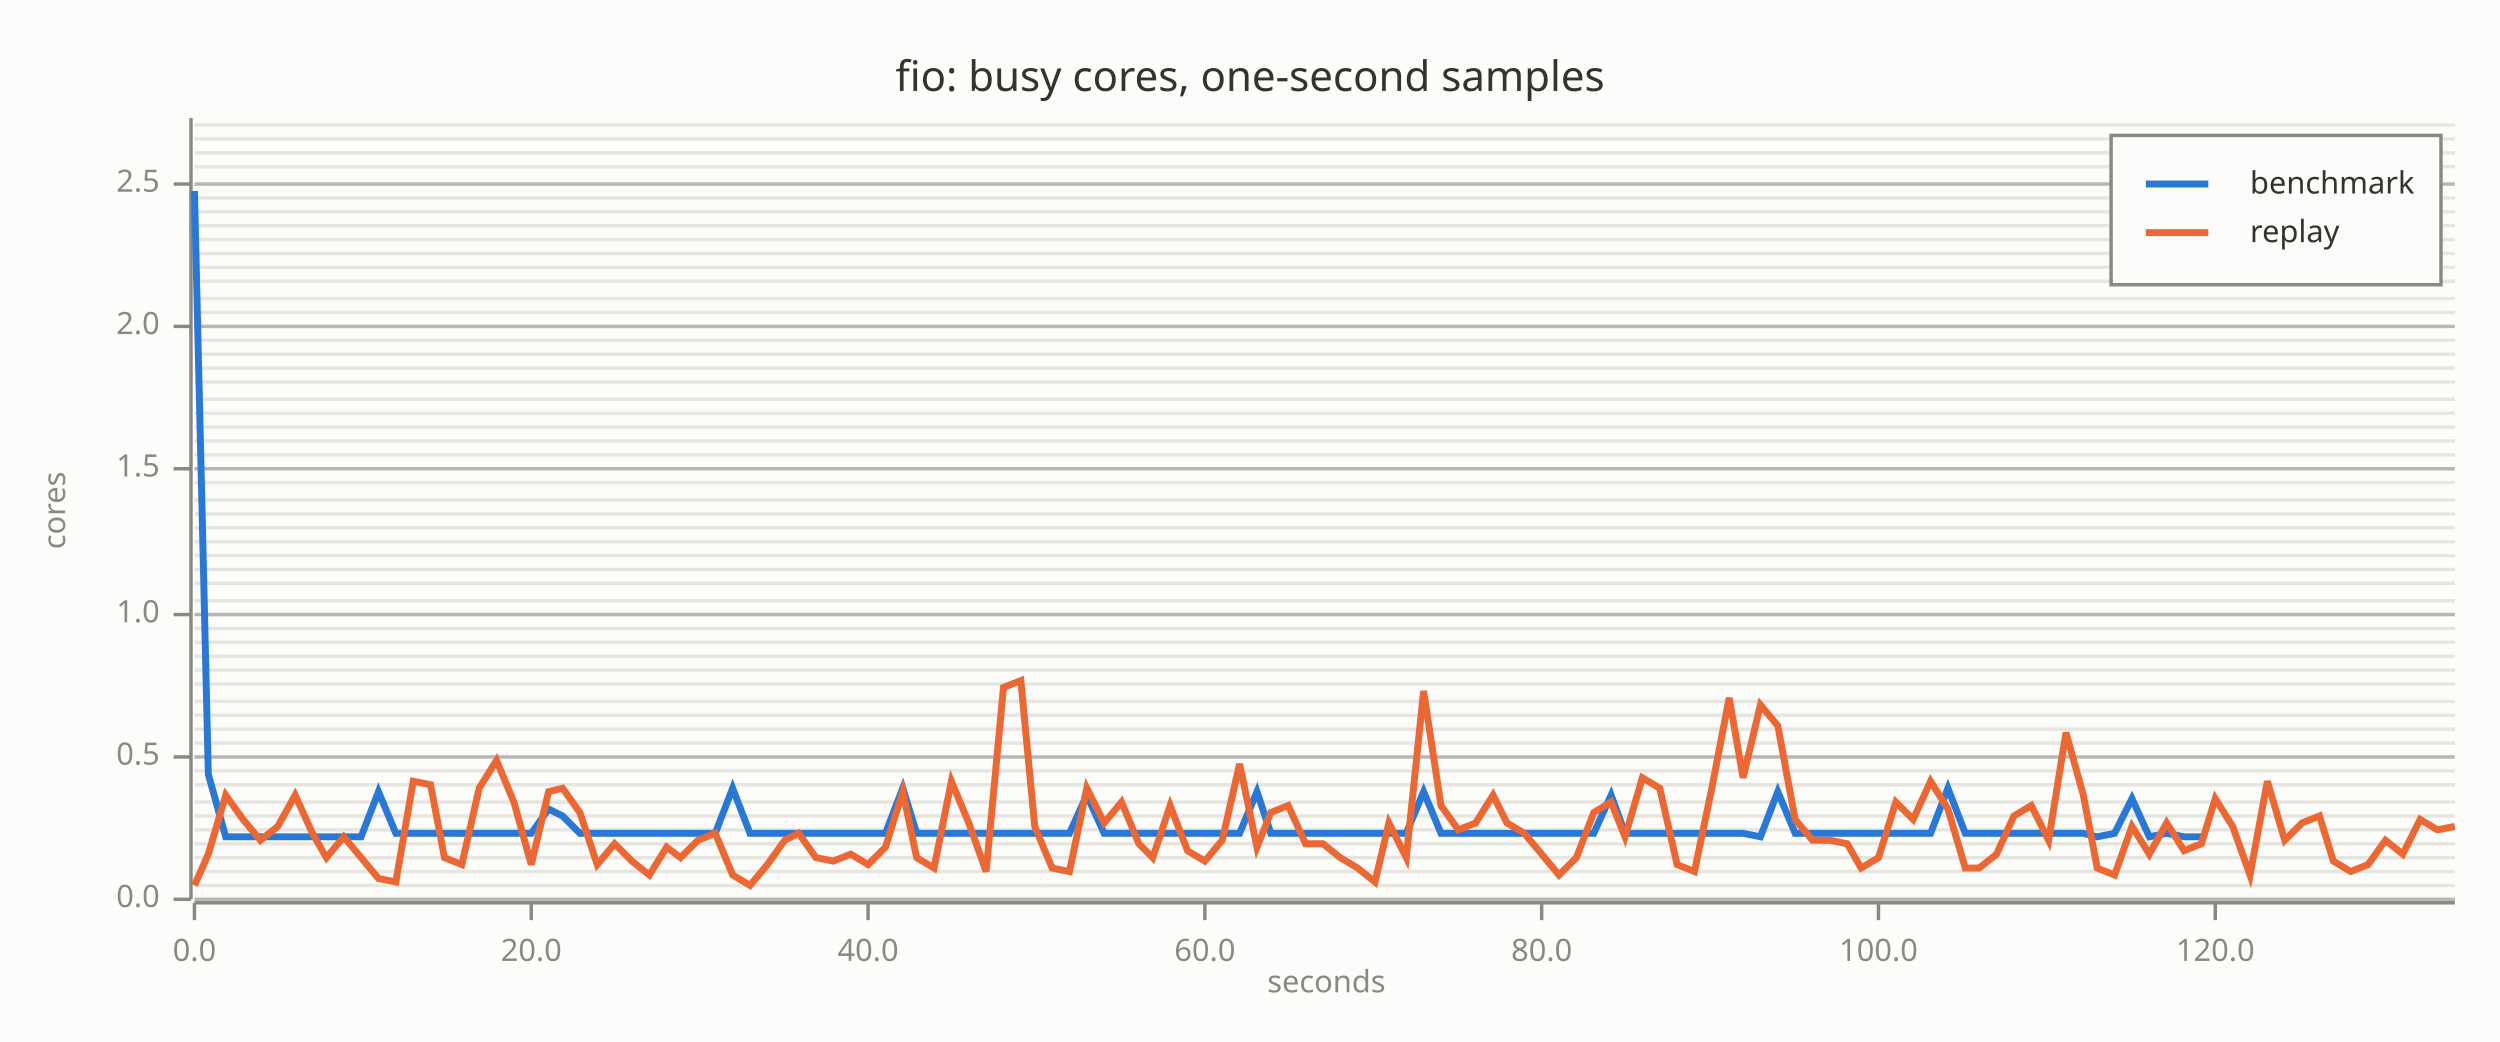
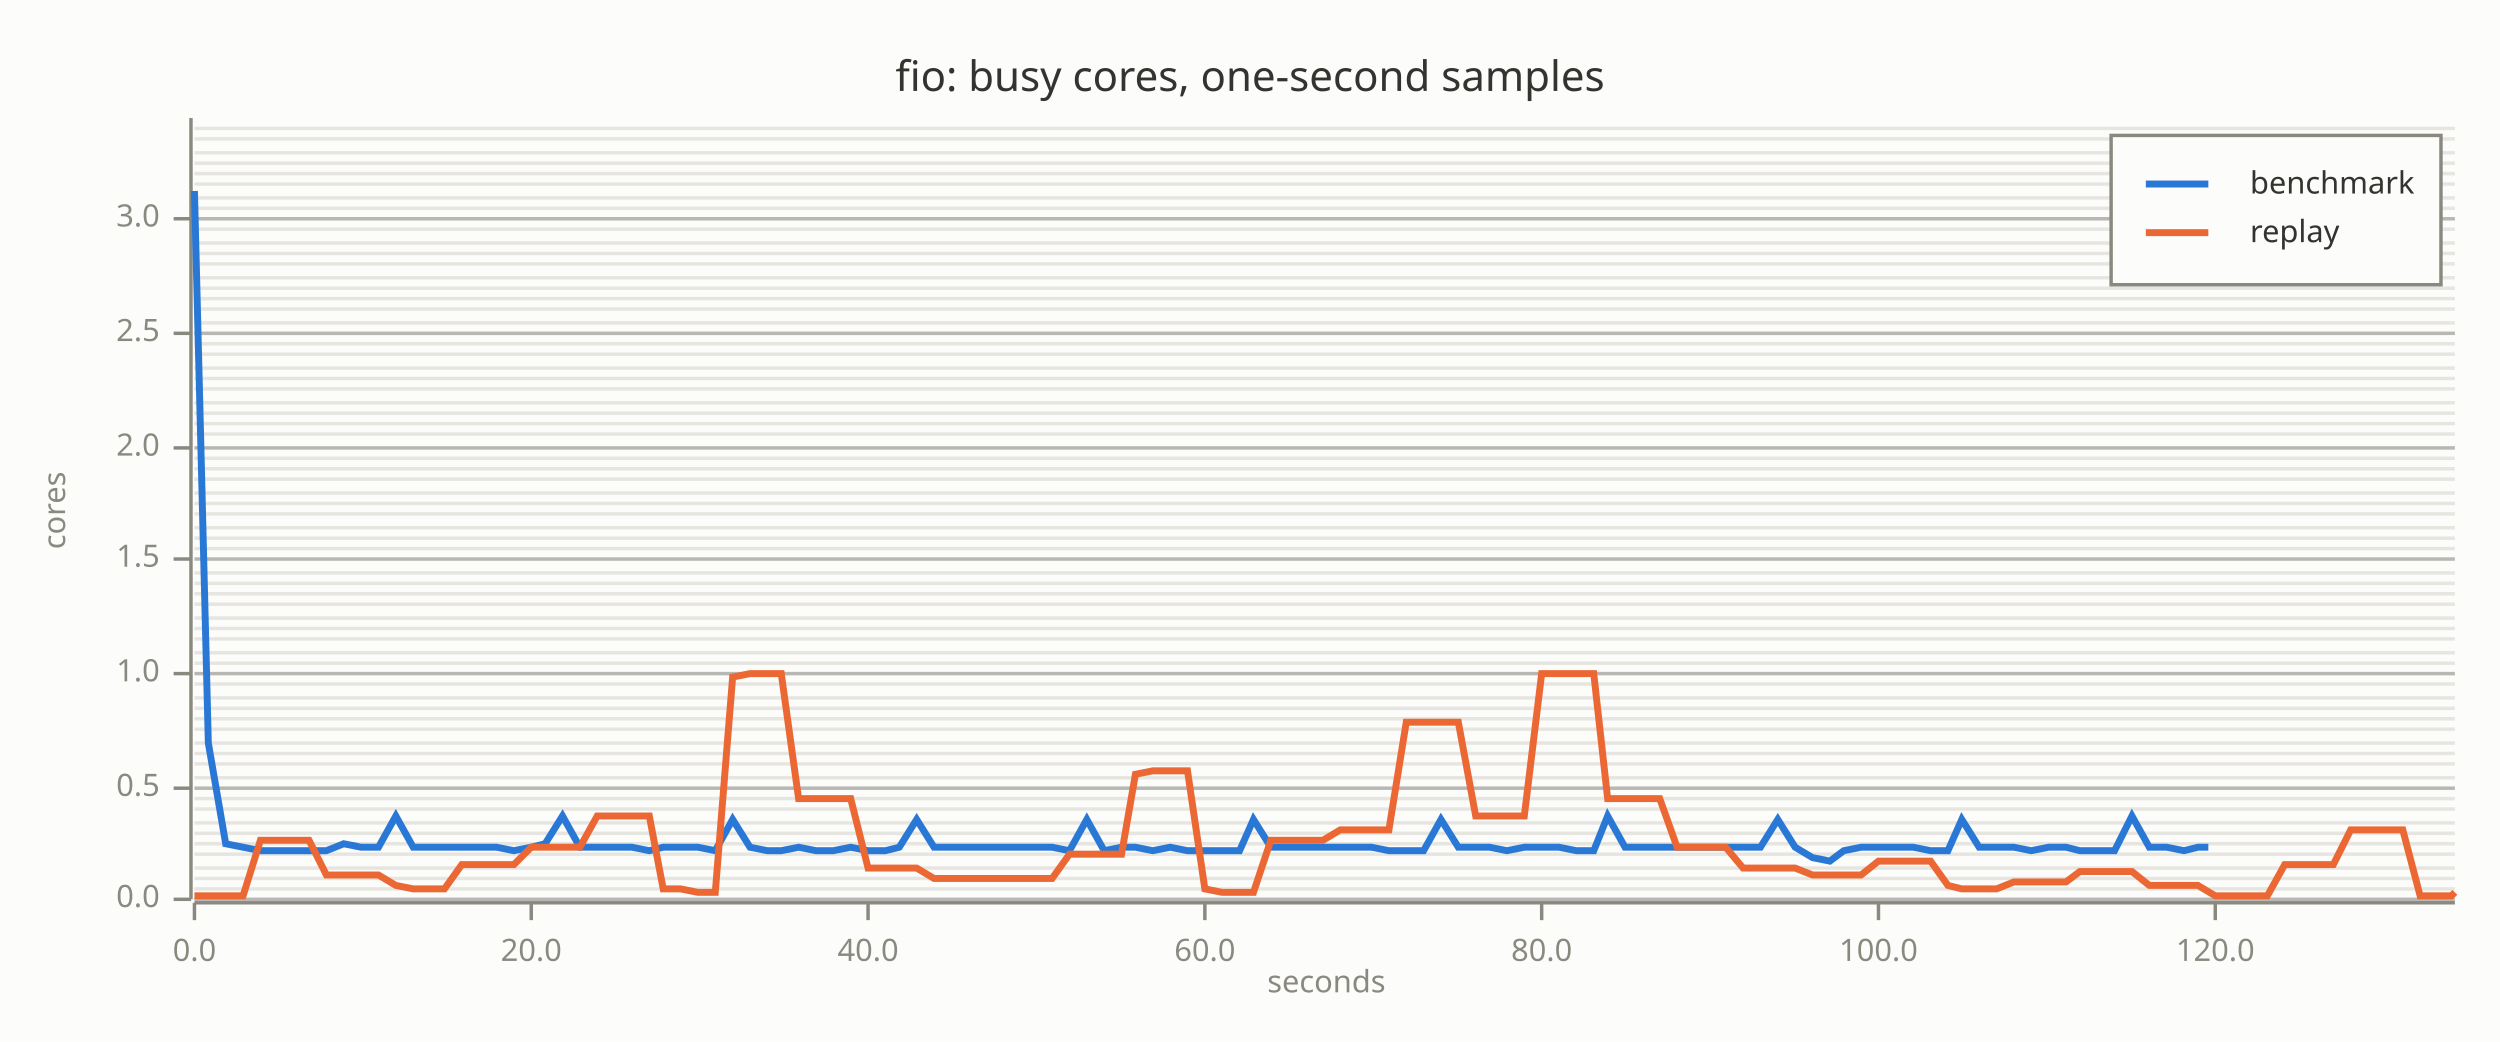
<svg xmlns="http://www.w3.org/2000/svg" width="720" height="300" viewBox="0 0 720 300">
  <rect x="0" y="0" width="720" height="300" opacity="1" fill="#FCFCFB" stroke="none" />
  <text x="360" y="17" dy="0.76em" text-anchor="middle" font-family="sans-serif" font-size="12.097" opacity="1" fill="#333330">
fio: busy cores, one-second samples
</text>
  <line opacity="1" stroke="#E6E5E0" stroke-width="1" x1="56" y1="259" x2="707" y2="259" />
-   <line opacity="1" stroke="#E6E5E0" stroke-width="1" x1="56" y1="255" x2="707" y2="255" />
-   <line opacity="1" stroke="#E6E5E0" stroke-width="1" x1="56" y1="251" x2="707" y2="251" />
-   <line opacity="1" stroke="#E6E5E0" stroke-width="1" x1="56" y1="247" x2="707" y2="247" />
+   <line opacity="1" stroke="#E6E5E0" stroke-width="1" x1="56" y1="256" x2="707" y2="256" />
+   <line opacity="1" stroke="#E6E5E0" stroke-width="1" x1="56" y1="253" x2="707" y2="253" />
+   <line opacity="1" stroke="#E6E5E0" stroke-width="1" x1="56" y1="250" x2="707" y2="250" />
+   <line opacity="1" stroke="#E6E5E0" stroke-width="1" x1="56" y1="246" x2="707" y2="246" />
  <line opacity="1" stroke="#E6E5E0" stroke-width="1" x1="56" y1="243" x2="707" y2="243" />
-   <line opacity="1" stroke="#E6E5E0" stroke-width="1" x1="56" y1="239" x2="707" y2="239" />
-   <line opacity="1" stroke="#E6E5E0" stroke-width="1" x1="56" y1="235" x2="707" y2="235" />
-   <line opacity="1" stroke="#E6E5E0" stroke-width="1" x1="56" y1="231" x2="707" y2="231" />
-   <line opacity="1" stroke="#E6E5E0" stroke-width="1" x1="56" y1="226" x2="707" y2="226" />
-   <line opacity="1" stroke="#E6E5E0" stroke-width="1" x1="56" y1="222" x2="707" y2="222" />
-   <line opacity="1" stroke="#E6E5E0" stroke-width="1" x1="56" y1="218" x2="707" y2="218" />
+   <line opacity="1" stroke="#E6E5E0" stroke-width="1" x1="56" y1="240" x2="707" y2="240" />
+   <line opacity="1" stroke="#E6E5E0" stroke-width="1" x1="56" y1="237" x2="707" y2="237" />
+   <line opacity="1" stroke="#E6E5E0" stroke-width="1" x1="56" y1="233" x2="707" y2="233" />
+   <line opacity="1" stroke="#E6E5E0" stroke-width="1" x1="56" y1="230" x2="707" y2="230" />
+   <line opacity="1" stroke="#E6E5E0" stroke-width="1" x1="56" y1="227" x2="707" y2="227" />
+   <line opacity="1" stroke="#E6E5E0" stroke-width="1" x1="56" y1="224" x2="707" y2="224" />
+   <line opacity="1" stroke="#E6E5E0" stroke-width="1" x1="56" y1="220" x2="707" y2="220" />
+   <line opacity="1" stroke="#E6E5E0" stroke-width="1" x1="56" y1="217" x2="707" y2="217" />
  <line opacity="1" stroke="#E6E5E0" stroke-width="1" x1="56" y1="214" x2="707" y2="214" />
  <line opacity="1" stroke="#E6E5E0" stroke-width="1" x1="56" y1="210" x2="707" y2="210" />
-   <line opacity="1" stroke="#E6E5E0" stroke-width="1" x1="56" y1="206" x2="707" y2="206" />
-   <line opacity="1" stroke="#E6E5E0" stroke-width="1" x1="56" y1="202" x2="707" y2="202" />
+   <line opacity="1" stroke="#E6E5E0" stroke-width="1" x1="56" y1="207" x2="707" y2="207" />
+   <line opacity="1" stroke="#E6E5E0" stroke-width="1" x1="56" y1="204" x2="707" y2="204" />
+   <line opacity="1" stroke="#E6E5E0" stroke-width="1" x1="56" y1="201" x2="707" y2="201" />
  <line opacity="1" stroke="#E6E5E0" stroke-width="1" x1="56" y1="197" x2="707" y2="197" />
-   <line opacity="1" stroke="#E6E5E0" stroke-width="1" x1="56" y1="193" x2="707" y2="193" />
-   <line opacity="1" stroke="#E6E5E0" stroke-width="1" x1="56" y1="189" x2="707" y2="189" />
-   <line opacity="1" stroke="#E6E5E0" stroke-width="1" x1="56" y1="185" x2="707" y2="185" />
+   <line opacity="1" stroke="#E6E5E0" stroke-width="1" x1="56" y1="194" x2="707" y2="194" />
+   <line opacity="1" stroke="#E6E5E0" stroke-width="1" x1="56" y1="191" x2="707" y2="191" />
+   <line opacity="1" stroke="#E6E5E0" stroke-width="1" x1="56" y1="188" x2="707" y2="188" />
+   <line opacity="1" stroke="#E6E5E0" stroke-width="1" x1="56" y1="184" x2="707" y2="184" />
  <line opacity="1" stroke="#E6E5E0" stroke-width="1" x1="56" y1="181" x2="707" y2="181" />
-   <line opacity="1" stroke="#E6E5E0" stroke-width="1" x1="56" y1="177" x2="707" y2="177" />
-   <line opacity="1" stroke="#E6E5E0" stroke-width="1" x1="56" y1="173" x2="707" y2="173" />
+   <line opacity="1" stroke="#E6E5E0" stroke-width="1" x1="56" y1="178" x2="707" y2="178" />
+   <line opacity="1" stroke="#E6E5E0" stroke-width="1" x1="56" y1="174" x2="707" y2="174" />
+   <line opacity="1" stroke="#E6E5E0" stroke-width="1" x1="56" y1="171" x2="707" y2="171" />
  <line opacity="1" stroke="#E6E5E0" stroke-width="1" x1="56" y1="168" x2="707" y2="168" />
-   <line opacity="1" stroke="#E6E5E0" stroke-width="1" x1="56" y1="164" x2="707" y2="164" />
-   <line opacity="1" stroke="#E6E5E0" stroke-width="1" x1="56" y1="160" x2="707" y2="160" />
-   <line opacity="1" stroke="#E6E5E0" stroke-width="1" x1="56" y1="156" x2="707" y2="156" />
+   <line opacity="1" stroke="#E6E5E0" stroke-width="1" x1="56" y1="165" x2="707" y2="165" />
+   <line opacity="1" stroke="#E6E5E0" stroke-width="1" x1="56" y1="161" x2="707" y2="161" />
+   <line opacity="1" stroke="#E6E5E0" stroke-width="1" x1="56" y1="158" x2="707" y2="158" />
+   <line opacity="1" stroke="#E6E5E0" stroke-width="1" x1="56" y1="155" x2="707" y2="155" />
  <line opacity="1" stroke="#E6E5E0" stroke-width="1" x1="56" y1="152" x2="707" y2="152" />
  <line opacity="1" stroke="#E6E5E0" stroke-width="1" x1="56" y1="148" x2="707" y2="148" />
-   <line opacity="1" stroke="#E6E5E0" stroke-width="1" x1="56" y1="144" x2="707" y2="144" />
-   <line opacity="1" stroke="#E6E5E0" stroke-width="1" x1="56" y1="139" x2="707" y2="139" />
+   <line opacity="1" stroke="#E6E5E0" stroke-width="1" x1="56" y1="145" x2="707" y2="145" />
+   <line opacity="1" stroke="#E6E5E0" stroke-width="1" x1="56" y1="142" x2="707" y2="142" />
+   <line opacity="1" stroke="#E6E5E0" stroke-width="1" x1="56" y1="138" x2="707" y2="138" />
  <line opacity="1" stroke="#E6E5E0" stroke-width="1" x1="56" y1="135" x2="707" y2="135" />
-   <line opacity="1" stroke="#E6E5E0" stroke-width="1" x1="56" y1="131" x2="707" y2="131" />
-   <line opacity="1" stroke="#E6E5E0" stroke-width="1" x1="56" y1="127" x2="707" y2="127" />
-   <line opacity="1" stroke="#E6E5E0" stroke-width="1" x1="56" y1="123" x2="707" y2="123" />
+   <line opacity="1" stroke="#E6E5E0" stroke-width="1" x1="56" y1="132" x2="707" y2="132" />
+   <line opacity="1" stroke="#E6E5E0" stroke-width="1" x1="56" y1="129" x2="707" y2="129" />
+   <line opacity="1" stroke="#E6E5E0" stroke-width="1" x1="56" y1="125" x2="707" y2="125" />
+   <line opacity="1" stroke="#E6E5E0" stroke-width="1" x1="56" y1="122" x2="707" y2="122" />
  <line opacity="1" stroke="#E6E5E0" stroke-width="1" x1="56" y1="119" x2="707" y2="119" />
-   <line opacity="1" stroke="#E6E5E0" stroke-width="1" x1="56" y1="115" x2="707" y2="115" />
-   <line opacity="1" stroke="#E6E5E0" stroke-width="1" x1="56" y1="110" x2="707" y2="110" />
+   <line opacity="1" stroke="#E6E5E0" stroke-width="1" x1="56" y1="116" x2="707" y2="116" />
+   <line opacity="1" stroke="#E6E5E0" stroke-width="1" x1="56" y1="112" x2="707" y2="112" />
+   <line opacity="1" stroke="#E6E5E0" stroke-width="1" x1="56" y1="109" x2="707" y2="109" />
  <line opacity="1" stroke="#E6E5E0" stroke-width="1" x1="56" y1="106" x2="707" y2="106" />
  <line opacity="1" stroke="#E6E5E0" stroke-width="1" x1="56" y1="102" x2="707" y2="102" />
-   <line opacity="1" stroke="#E6E5E0" stroke-width="1" x1="56" y1="98" x2="707" y2="98" />
-   <line opacity="1" stroke="#E6E5E0" stroke-width="1" x1="56" y1="94" x2="707" y2="94" />
-   <line opacity="1" stroke="#E6E5E0" stroke-width="1" x1="56" y1="90" x2="707" y2="90" />
+   <line opacity="1" stroke="#E6E5E0" stroke-width="1" x1="56" y1="99" x2="707" y2="99" />
+   <line opacity="1" stroke="#E6E5E0" stroke-width="1" x1="56" y1="96" x2="707" y2="96" />
+   <line opacity="1" stroke="#E6E5E0" stroke-width="1" x1="56" y1="93" x2="707" y2="93" />
+   <line opacity="1" stroke="#E6E5E0" stroke-width="1" x1="56" y1="89" x2="707" y2="89" />
  <line opacity="1" stroke="#E6E5E0" stroke-width="1" x1="56" y1="86" x2="707" y2="86" />
-   <line opacity="1" stroke="#E6E5E0" stroke-width="1" x1="56" y1="81" x2="707" y2="81" />
-   <line opacity="1" stroke="#E6E5E0" stroke-width="1" x1="56" y1="77" x2="707" y2="77" />
+   <line opacity="1" stroke="#E6E5E0" stroke-width="1" x1="56" y1="83" x2="707" y2="83" />
+   <line opacity="1" stroke="#E6E5E0" stroke-width="1" x1="56" y1="80" x2="707" y2="80" />
+   <line opacity="1" stroke="#E6E5E0" stroke-width="1" x1="56" y1="76" x2="707" y2="76" />
  <line opacity="1" stroke="#E6E5E0" stroke-width="1" x1="56" y1="73" x2="707" y2="73" />
-   <line opacity="1" stroke="#E6E5E0" stroke-width="1" x1="56" y1="69" x2="707" y2="69" />
-   <line opacity="1" stroke="#E6E5E0" stroke-width="1" x1="56" y1="65" x2="707" y2="65" />
-   <line opacity="1" stroke="#E6E5E0" stroke-width="1" x1="56" y1="61" x2="707" y2="61" />
+   <line opacity="1" stroke="#E6E5E0" stroke-width="1" x1="56" y1="70" x2="707" y2="70" />
+   <line opacity="1" stroke="#E6E5E0" stroke-width="1" x1="56" y1="66" x2="707" y2="66" />
+   <line opacity="1" stroke="#E6E5E0" stroke-width="1" x1="56" y1="63" x2="707" y2="63" />
+   <line opacity="1" stroke="#E6E5E0" stroke-width="1" x1="56" y1="60" x2="707" y2="60" />
  <line opacity="1" stroke="#E6E5E0" stroke-width="1" x1="56" y1="57" x2="707" y2="57" />
  <line opacity="1" stroke="#E6E5E0" stroke-width="1" x1="56" y1="53" x2="707" y2="53" />
-   <line opacity="1" stroke="#E6E5E0" stroke-width="1" x1="56" y1="48" x2="707" y2="48" />
+   <line opacity="1" stroke="#E6E5E0" stroke-width="1" x1="56" y1="50" x2="707" y2="50" />
+   <line opacity="1" stroke="#E6E5E0" stroke-width="1" x1="56" y1="47" x2="707" y2="47" />
  <line opacity="1" stroke="#E6E5E0" stroke-width="1" x1="56" y1="44" x2="707" y2="44" />
  <line opacity="1" stroke="#E6E5E0" stroke-width="1" x1="56" y1="40" x2="707" y2="40" />
-   <line opacity="1" stroke="#E6E5E0" stroke-width="1" x1="56" y1="36" x2="707" y2="36" />
+   <line opacity="1" stroke="#E6E5E0" stroke-width="1" x1="56" y1="37" x2="707" y2="37" />
  <text x="12" y="147" dy="0.76em" text-anchor="middle" font-family="sans-serif" font-size="8.871" opacity="1" fill="#8A8980" transform="rotate(270, 12, 147)">
cores
</text>
  <text x="382" y="288" dy="-0.5ex" text-anchor="middle" font-family="sans-serif" font-size="8.871" opacity="1" fill="#8A8980">
seconds
</text>
  <line opacity="0.2" stroke="#000000" stroke-width="1" x1="56" y1="259" x2="707" y2="259" />
-   <line opacity="0.2" stroke="#000000" stroke-width="1" x1="56" y1="218" x2="707" y2="218" />
-   <line opacity="0.2" stroke="#000000" stroke-width="1" x1="56" y1="177" x2="707" y2="177" />
-   <line opacity="0.2" stroke="#000000" stroke-width="1" x1="56" y1="135" x2="707" y2="135" />
-   <line opacity="0.2" stroke="#000000" stroke-width="1" x1="56" y1="94" x2="707" y2="94" />
-   <line opacity="0.2" stroke="#000000" stroke-width="1" x1="56" y1="53" x2="707" y2="53" />
+   <line opacity="0.2" stroke="#000000" stroke-width="1" x1="56" y1="227" x2="707" y2="227" />
+   <line opacity="0.2" stroke="#000000" stroke-width="1" x1="56" y1="194" x2="707" y2="194" />
+   <line opacity="0.2" stroke="#000000" stroke-width="1" x1="56" y1="161" x2="707" y2="161" />
+   <line opacity="0.2" stroke="#000000" stroke-width="1" x1="56" y1="129" x2="707" y2="129" />
+   <line opacity="0.2" stroke="#000000" stroke-width="1" x1="56" y1="96" x2="707" y2="96" />
+   <line opacity="0.2" stroke="#000000" stroke-width="1" x1="56" y1="63" x2="707" y2="63" />
  <polyline fill="none" opacity="1" stroke="#8A8980" stroke-width="1" points="55,34 55,259 " />
  <text x="46" y="259" dy="0.5ex" text-anchor="end" font-family="sans-serif" font-size="8.871" opacity="1" fill="#8A8980">
0.0
</text>
  <polyline fill="none" opacity="1" stroke="#8A8980" stroke-width="1" points="50,259 55,259 " />
-   <text x="46" y="218" dy="0.5ex" text-anchor="end" font-family="sans-serif" font-size="8.871" opacity="1" fill="#8A8980">
+   <text x="46" y="227" dy="0.5ex" text-anchor="end" font-family="sans-serif" font-size="8.871" opacity="1" fill="#8A8980">
0.5
</text>
-   <polyline fill="none" opacity="1" stroke="#8A8980" stroke-width="1" points="50,218 55,218 " />
-   <text x="46" y="177" dy="0.5ex" text-anchor="end" font-family="sans-serif" font-size="8.871" opacity="1" fill="#8A8980">
+   <polyline fill="none" opacity="1" stroke="#8A8980" stroke-width="1" points="50,227 55,227 " />
+   <text x="46" y="194" dy="0.5ex" text-anchor="end" font-family="sans-serif" font-size="8.871" opacity="1" fill="#8A8980">
1.0
</text>
-   <polyline fill="none" opacity="1" stroke="#8A8980" stroke-width="1" points="50,177 55,177 " />
-   <text x="46" y="135" dy="0.5ex" text-anchor="end" font-family="sans-serif" font-size="8.871" opacity="1" fill="#8A8980">
+   <polyline fill="none" opacity="1" stroke="#8A8980" stroke-width="1" points="50,194 55,194 " />
+   <text x="46" y="161" dy="0.5ex" text-anchor="end" font-family="sans-serif" font-size="8.871" opacity="1" fill="#8A8980">
1.5
</text>
-   <polyline fill="none" opacity="1" stroke="#8A8980" stroke-width="1" points="50,135 55,135 " />
-   <text x="46" y="94" dy="0.5ex" text-anchor="end" font-family="sans-serif" font-size="8.871" opacity="1" fill="#8A8980">
+   <polyline fill="none" opacity="1" stroke="#8A8980" stroke-width="1" points="50,161 55,161 " />
+   <text x="46" y="129" dy="0.5ex" text-anchor="end" font-family="sans-serif" font-size="8.871" opacity="1" fill="#8A8980">
2.0
</text>
-   <polyline fill="none" opacity="1" stroke="#8A8980" stroke-width="1" points="50,94 55,94 " />
-   <text x="46" y="53" dy="0.5ex" text-anchor="end" font-family="sans-serif" font-size="8.871" opacity="1" fill="#8A8980">
+   <polyline fill="none" opacity="1" stroke="#8A8980" stroke-width="1" points="50,129 55,129 " />
+   <text x="46" y="96" dy="0.5ex" text-anchor="end" font-family="sans-serif" font-size="8.871" opacity="1" fill="#8A8980">
2.5
</text>
-   <polyline fill="none" opacity="1" stroke="#8A8980" stroke-width="1" points="50,53 55,53 " />
+   <polyline fill="none" opacity="1" stroke="#8A8980" stroke-width="1" points="50,96 55,96 " />
+   <text x="46" y="63" dy="0.5ex" text-anchor="end" font-family="sans-serif" font-size="8.871" opacity="1" fill="#8A8980">
+ 3.0
+ </text>
+   <polyline fill="none" opacity="1" stroke="#8A8980" stroke-width="1" points="50,63 55,63 " />
  <polyline fill="none" opacity="1" stroke="#8A8980" stroke-width="1" points="56,260 707,260 " />
  <text x="56" y="270" dy="0.76em" text-anchor="middle" font-family="sans-serif" font-size="8.871" opacity="1" fill="#8A8980">
0.0
</text>
  <polyline fill="none" opacity="1" stroke="#8A8980" stroke-width="1" points="56,260 56,265 " />
  <text x="153" y="270" dy="0.76em" text-anchor="middle" font-family="sans-serif" font-size="8.871" opacity="1" fill="#8A8980">
20.0
</text>
  <polyline fill="none" opacity="1" stroke="#8A8980" stroke-width="1" points="153,260 153,265 " />
  <text x="250" y="270" dy="0.76em" text-anchor="middle" font-family="sans-serif" font-size="8.871" opacity="1" fill="#8A8980">
40.0
</text>
  <polyline fill="none" opacity="1" stroke="#8A8980" stroke-width="1" points="250,260 250,265 " />
  <text x="347" y="270" dy="0.76em" text-anchor="middle" font-family="sans-serif" font-size="8.871" opacity="1" fill="#8A8980">
60.0
</text>
  <polyline fill="none" opacity="1" stroke="#8A8980" stroke-width="1" points="347,260 347,265 " />
  <text x="444" y="270" dy="0.76em" text-anchor="middle" font-family="sans-serif" font-size="8.871" opacity="1" fill="#8A8980">
80.0
</text>
  <polyline fill="none" opacity="1" stroke="#8A8980" stroke-width="1" points="444,260 444,265 " />
  <text x="541" y="270" dy="0.76em" text-anchor="middle" font-family="sans-serif" font-size="8.871" opacity="1" fill="#8A8980">
100.0
</text>
  <polyline fill="none" opacity="1" stroke="#8A8980" stroke-width="1" points="541,260 541,265 " />
  <text x="638" y="270" dy="0.76em" text-anchor="middle" font-family="sans-serif" font-size="8.871" opacity="1" fill="#8A8980">
120.0
</text>
  <polyline fill="none" opacity="1" stroke="#8A8980" stroke-width="1" points="638,260 638,265 " />
-   <polyline fill="none" opacity="1" stroke="#2A78D6" stroke-width="2" points="56,55 60,223 65,241 70,241 75,241 80,241 85,241 90,241 94,241 99,241 104,241 109,228 114,240 119,240 124,240 128,240 133,240 138,240 143,240 148,240 153,240 158,233 162,235 167,240 172,240 177,240 182,240 187,240 192,240 196,240 201,240 206,240 211,227 216,240 221,240 226,240 230,240 235,240 240,240 245,240 250,240 255,240 260,227 264,240 269,240 274,240 279,240 284,240 289,240 294,240 298,240 303,240 308,240 313,229 318,240 323,240 328,240 332,240 337,240 342,240 347,240 352,240 357,240 362,228 366,240 371,240 376,240 381,240 386,240 391,240 396,240 400,240 405,240 410,228 415,240 420,240 425,240 430,240 434,240 439,240 444,240 449,240 454,240 459,240 464,229 468,240 473,240 478,240 483,240 488,240 493,240 498,240 502,240 507,241 512,228 517,240 522,240 527,240 532,240 536,240 541,240 546,240 551,240 556,240 561,227 566,240 570,240 575,240 580,240 585,240 590,240 595,240 600,240 604,241 609,240 614,230 619,241 624,240 629,241 634,241 " />
-   <polyline fill="none" opacity="1" stroke="#EB6834" stroke-width="2" points="56,255 60,246 65,229 70,236 75,242 80,238 85,229 90,240 94,247 99,241 104,247 109,253 114,254 119,225 124,226 128,247 133,249 138,227 143,219 148,231 153,249 158,228 162,227 167,234 172,249 177,243 182,248 187,252 192,244 196,247 201,242 206,240 211,252 216,255 221,249 226,242 230,240 235,247 240,248 245,246 250,249 255,244 260,228 264,247 269,250 274,225 279,237 284,251 289,198 294,196 298,238 303,250 308,251 313,227 318,237 323,231 328,243 332,247 337,232 342,245 347,248 352,242 357,220 362,244 366,234 371,232 376,243 381,243 386,247 391,250 396,254 400,237 405,247 410,199 415,232 420,239 425,237 430,229 434,237 439,240 444,246 449,252 454,247 459,234 464,231 468,241 473,224 478,227 483,249 488,251 493,227 498,201 502,224 507,203 512,209 517,236 522,242 527,242 532,243 536,250 541,247 546,231 551,236 556,225 561,233 566,250 570,250 575,246 580,235 585,232 590,242 595,211 600,229 604,250 609,252 614,238 619,246 624,237 629,245 634,243 638,230 643,238 648,252 653,225 658,242 663,237 668,235 672,248 677,251 682,249 687,242 692,246 697,236 702,239 707,238 " />
+   <polyline fill="none" opacity="1" stroke="#2A78D6" stroke-width="2" points="56,55 60,214 65,243 70,244 75,245 80,245 85,245 89,245 94,245 99,243 104,244 109,244 114,235 119,244 123,244 128,244 133,244 138,244 143,244 148,245 153,244 157,243 162,235 167,244 172,244 177,244 182,244 187,245 191,244 196,244 201,244 206,245 211,236 216,244 221,245 225,245 230,244 235,245 240,245 245,244 250,245 255,245 259,244 264,236 269,244 274,244 279,244 284,244 289,244 293,244 298,244 303,244 308,245 313,236 318,245 323,244 327,244 332,245 337,244 342,245 347,245 352,245 357,245 361,236 366,244 371,244 376,244 381,244 386,244 391,244 395,244 400,245 405,245 410,245 415,236 420,244 425,244 429,244 434,245 439,244 444,244 449,244 454,245 459,245 463,235 468,244 473,244 478,244 483,244 488,244 493,244 497,244 502,244 507,244 512,236 517,244 522,247 527,248 531,245 536,244 541,244 546,244 551,244 556,245 561,245 565,236 570,244 575,244 580,244 585,245 590,244 595,244 599,245 604,245 609,245 614,235 619,244 624,244 629,245 633,244 636,244 " />
+   <polyline fill="none" opacity="1" stroke="#EB6834" stroke-width="2" points="56,258 60,258 65,258 70,258 75,242 80,242 85,242 89,242 94,252 99,252 104,252 109,252 114,255 119,256 123,256 128,256 133,249 138,249 143,249 148,249 153,244 157,244 162,244 167,244 172,235 177,235 182,235 187,235 191,256 196,256 201,257 206,257 211,195 216,194 221,194 225,194 230,230 235,230 240,230 245,230 250,250 255,250 259,250 264,250 269,253 274,253 279,253 284,253 289,253 293,253 298,253 303,253 308,246 313,246 318,246 323,246 327,223 332,222 337,222 342,222 347,256 352,257 357,257 361,257 366,242 371,242 376,242 381,242 386,239 391,239 395,239 400,239 405,208 410,208 415,208 420,208 425,235 429,235 434,235 439,235 444,194 449,194 454,194 459,194 463,230 468,230 473,230 478,230 483,244 488,244 493,244 497,244 502,250 507,250 512,250 517,250 522,252 527,252 531,252 536,252 541,248 546,248 551,248 556,248 561,255 565,256 570,256 575,256 580,254 585,254 590,254 595,254 599,251 604,251 609,251 614,251 619,255 624,255 629,255 633,255 638,258 643,258 648,258 653,258 658,249 663,249 667,249 672,249 677,239 682,239 687,239 692,239 697,258 701,258 706,258 707,257 " />
  <rect x="608" y="39" width="95" height="43" opacity="1" fill="#FCFCFB" stroke="none" />
  <rect x="608" y="39" width="95" height="43" opacity="1" fill="none" stroke="#8A8980" />
  <text x="648" y="49" dy="0.76em" text-anchor="start" font-family="sans-serif" font-size="8.871" opacity="1" fill="#333330">
benchmark
</text>
  <text x="648" y="63" dy="0.76em" text-anchor="start" font-family="sans-serif" font-size="8.871" opacity="1" fill="#333330">
replay
</text>
  <polyline fill="none" opacity="1" stroke="#2A78D6" stroke-width="2" points="618,53 636,53 " />
  <polyline fill="none" opacity="1" stroke="#EB6834" stroke-width="2" points="618,67 636,67 " />
</svg>
